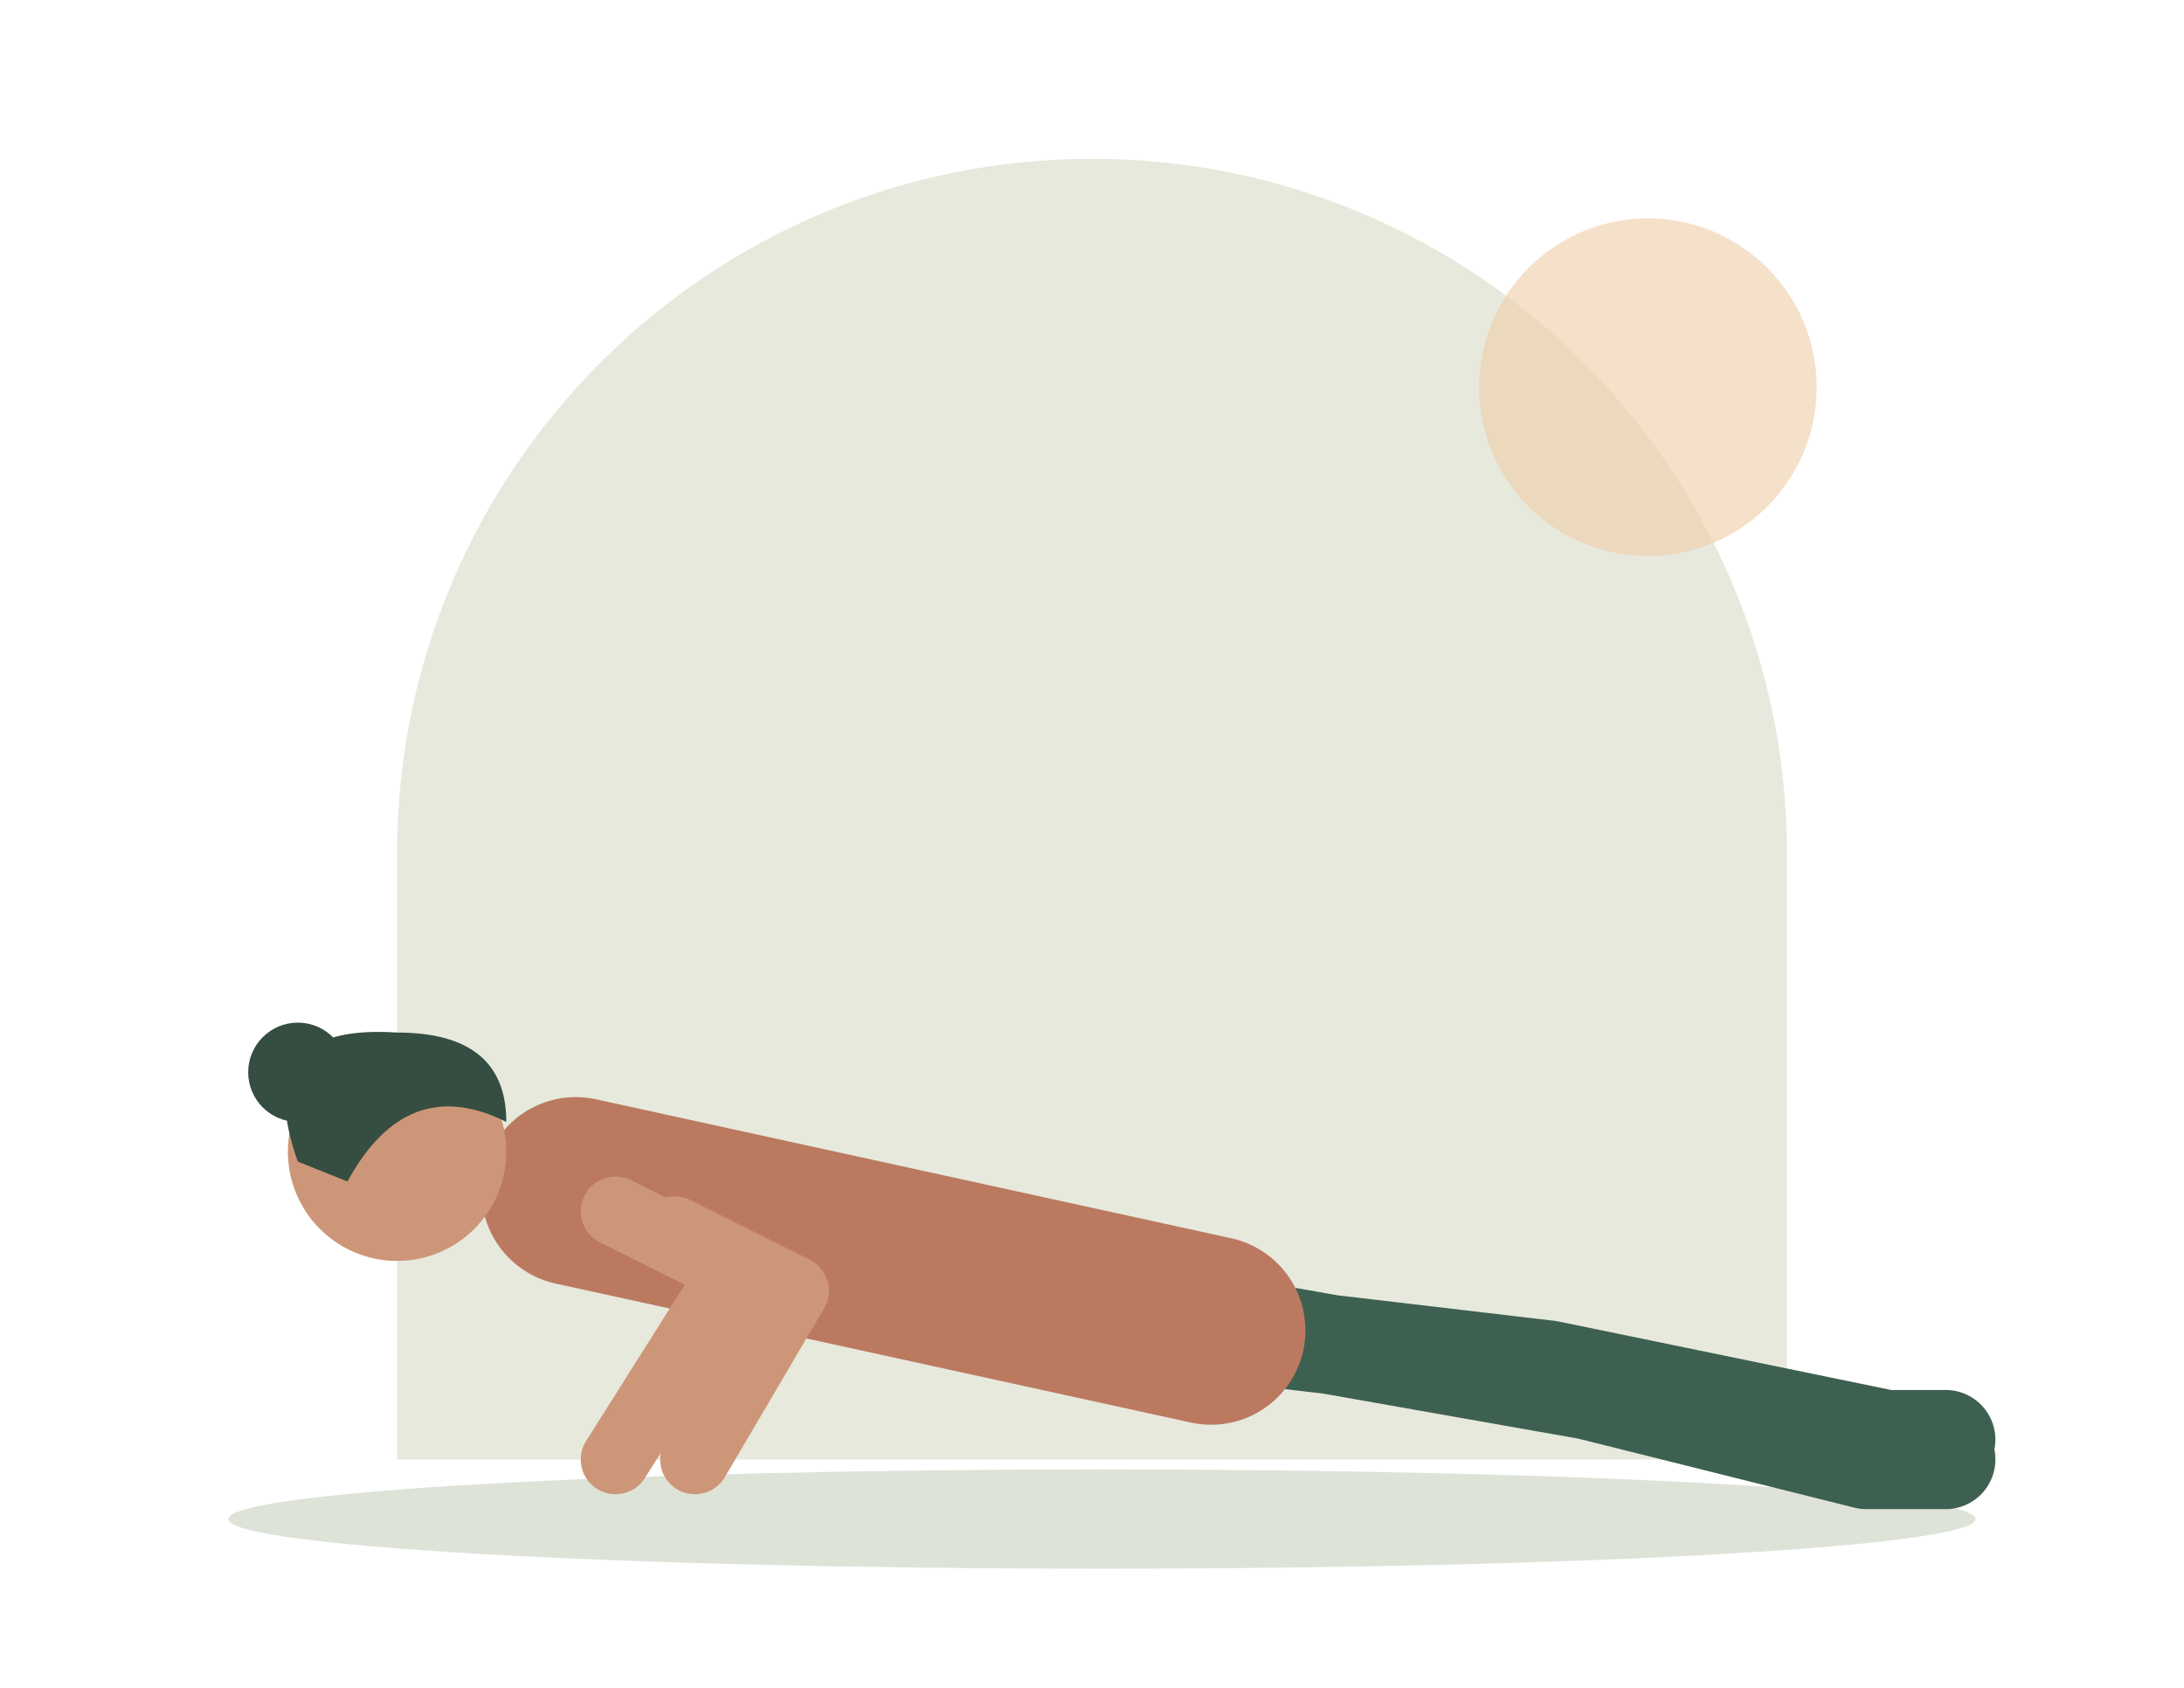
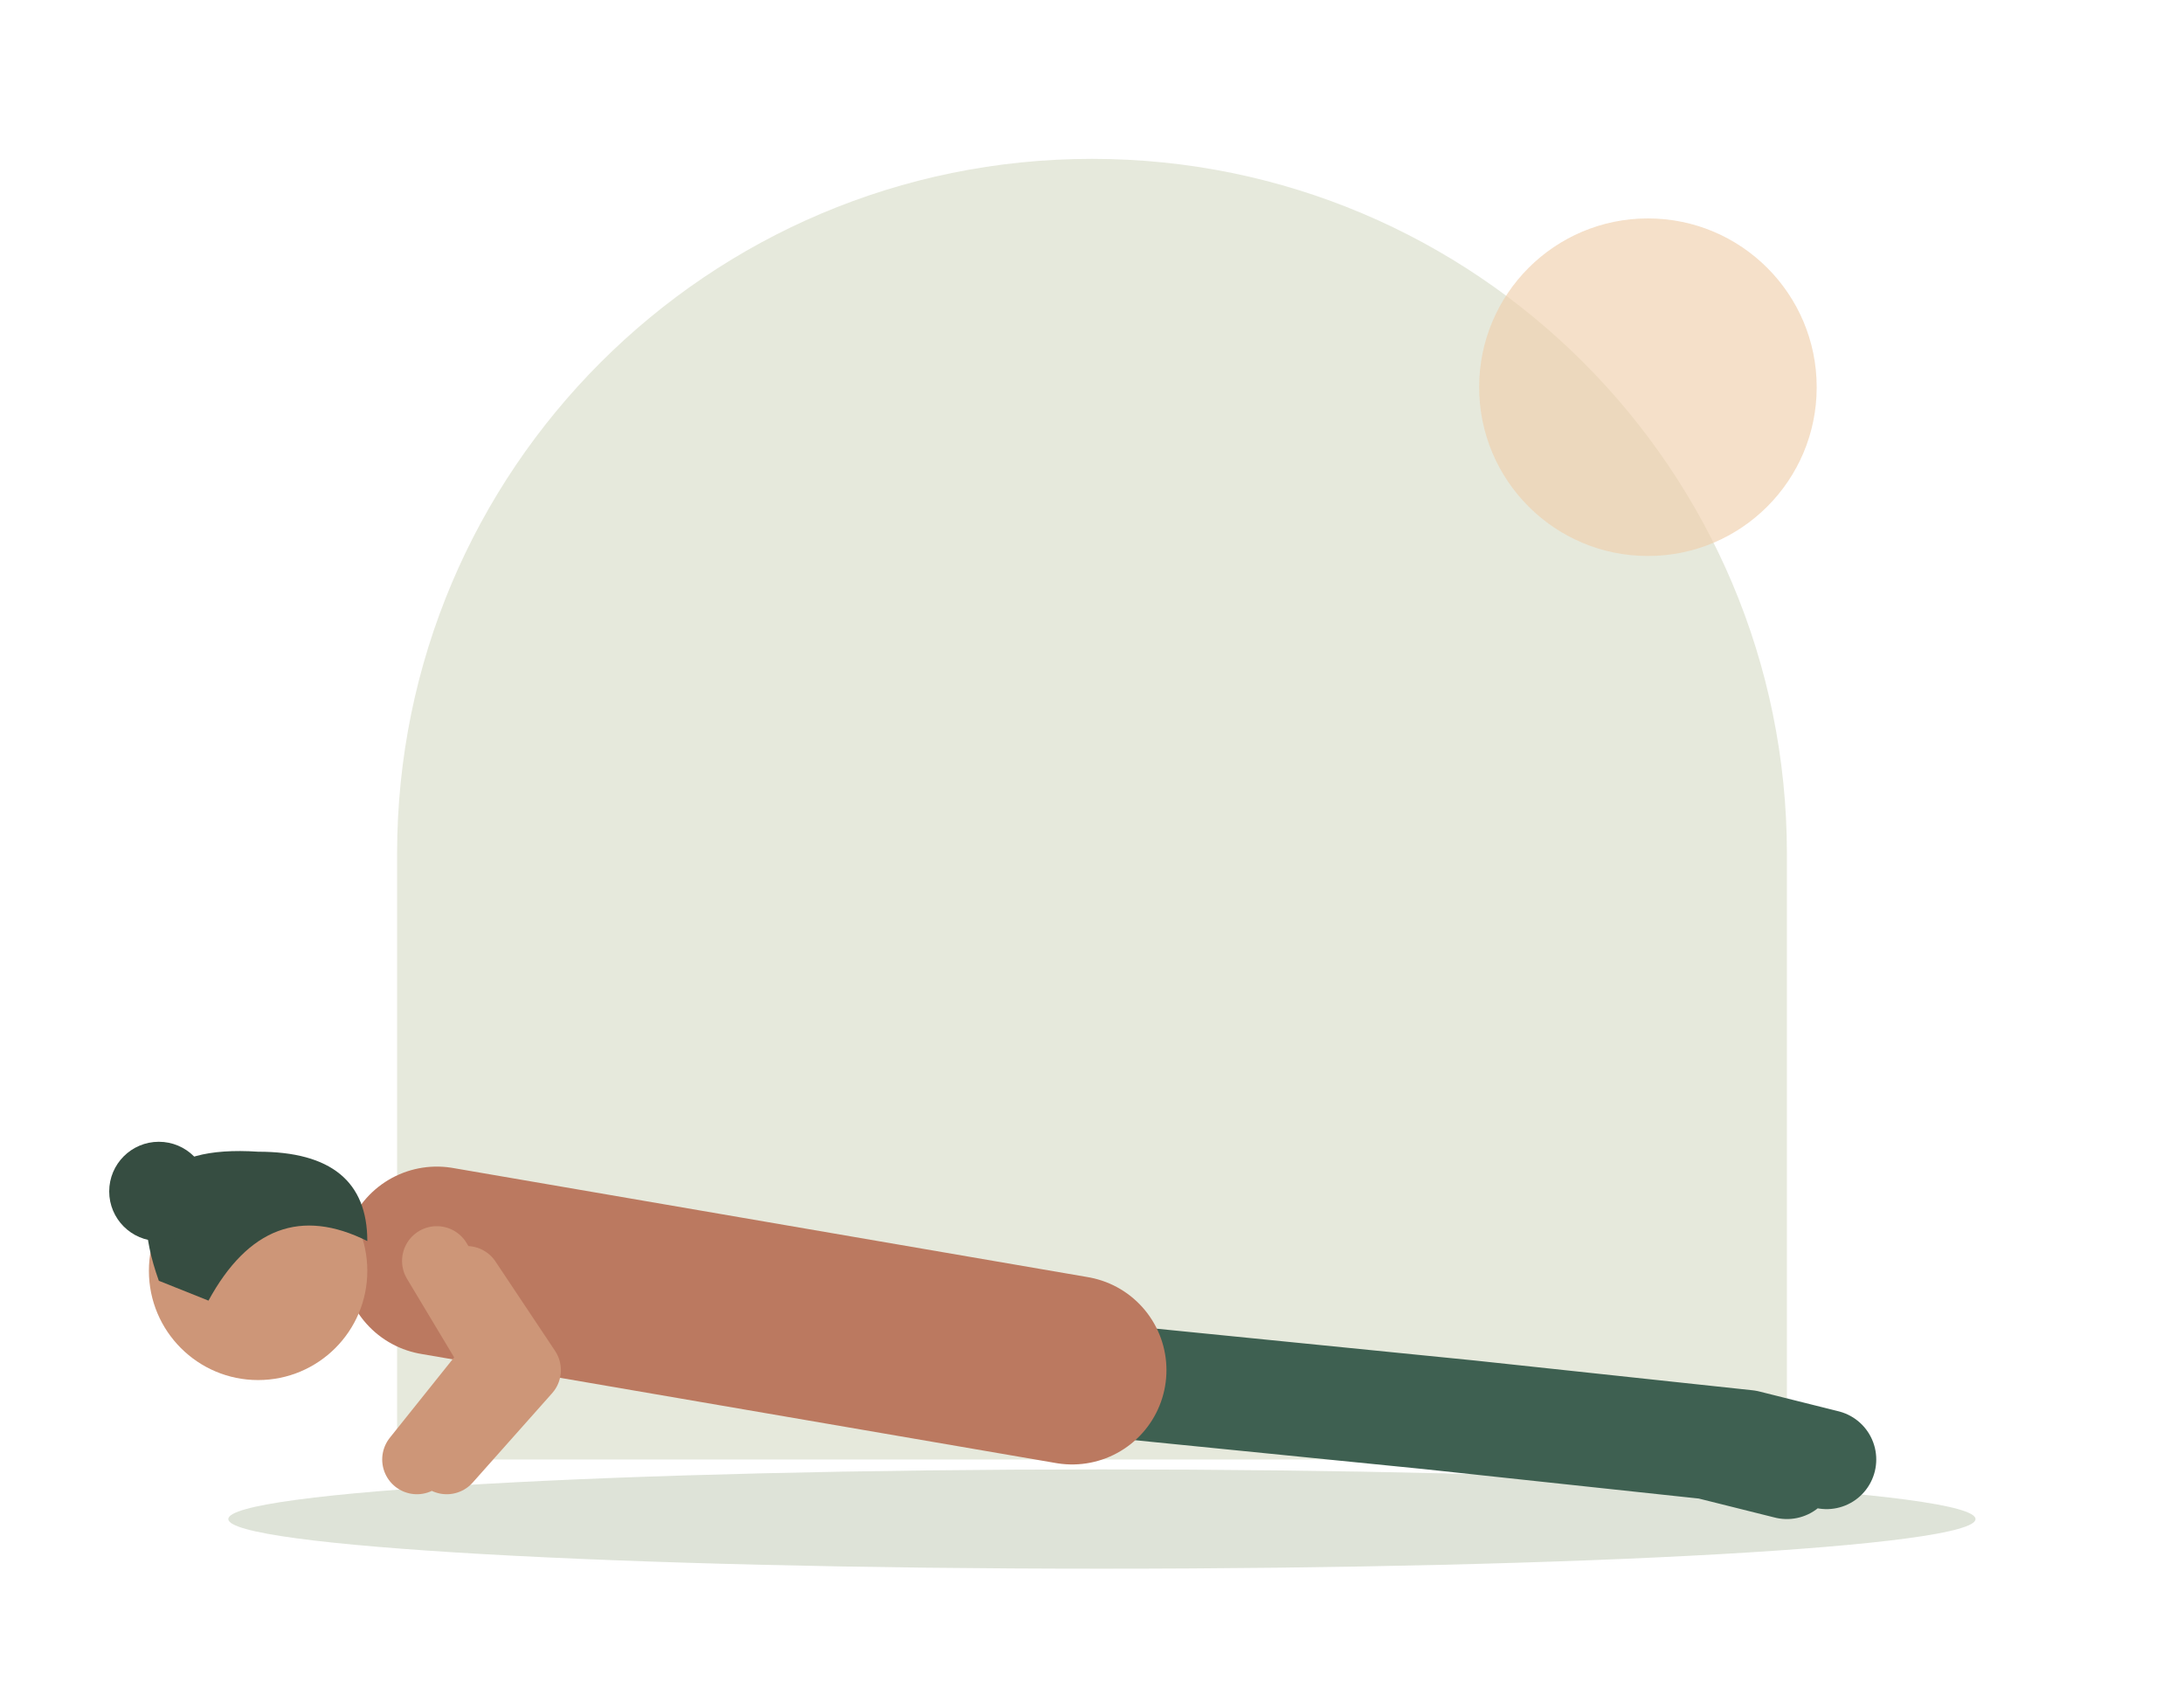
<svg xmlns="http://www.w3.org/2000/svg" width="440" height="340" viewBox="0 0 220 170">
  <path d="M40 147V86a70 70 0 0 1 140 0v61Z" fill="#e6e9dc" />
  <circle cx="166" cy="39" r="17" fill="#efcfac" opacity=".65" />
  <ellipse cx="111" cy="153" rx="88" ry="5" fill="#ccd4c3" opacity=".65" />
-   <path d="M122 134 L156 138 L190 145 L196 145 M126 134 L160 140 L188 147 L196 147" stroke="#3e6051" stroke-width="10" fill="none" stroke-linecap="round" stroke-linejoin="round" />
-   <path d="M58 120 L122 134" stroke="#bb7960" stroke-width="19" fill="none" stroke-linecap="round" />
-   <path d="M62 122 L74 128 L62 147 M68 124 L80 130 L70 147" stroke="#cd9678" stroke-width="7" fill="none" stroke-linecap="round" stroke-linejoin="round" />
-   <circle cx="40" cy="116" r="11" fill="#cd9678" />
-   <path d="M30 117 Q25 103 40 104 Q51 104 51 113 Q41 108 35 119Z" fill="#364d41" />
-   <circle cx="30" cy="108" r="5" fill="#364d41" />
+   <path d="M108 138 L148 142 L176 145 L184 147 M104 139 L144 143 L172 146 L180 148" stroke="#3e6051" stroke-width="10" fill="none" stroke-linecap="round" stroke-linejoin="round" />
+   <path d="M44 127 L108 138" stroke="#bb7960" stroke-width="19" fill="none" stroke-linecap="round" />
+   <path d="M44 127 L50 137 L42 147 M47 129 L53 138 L45 147" stroke="#cd9678" stroke-width="7" fill="none" stroke-linecap="round" stroke-linejoin="round" />
+   <circle cx="26" cy="128" r="11" fill="#cd9678" />
+   <path d="M16 129 Q11 115 26 116 Q37 116 37 125 Q27 120 21 131Z" fill="#364d41" />
+   <circle cx="16" cy="120" r="5" fill="#364d41" />
</svg>
